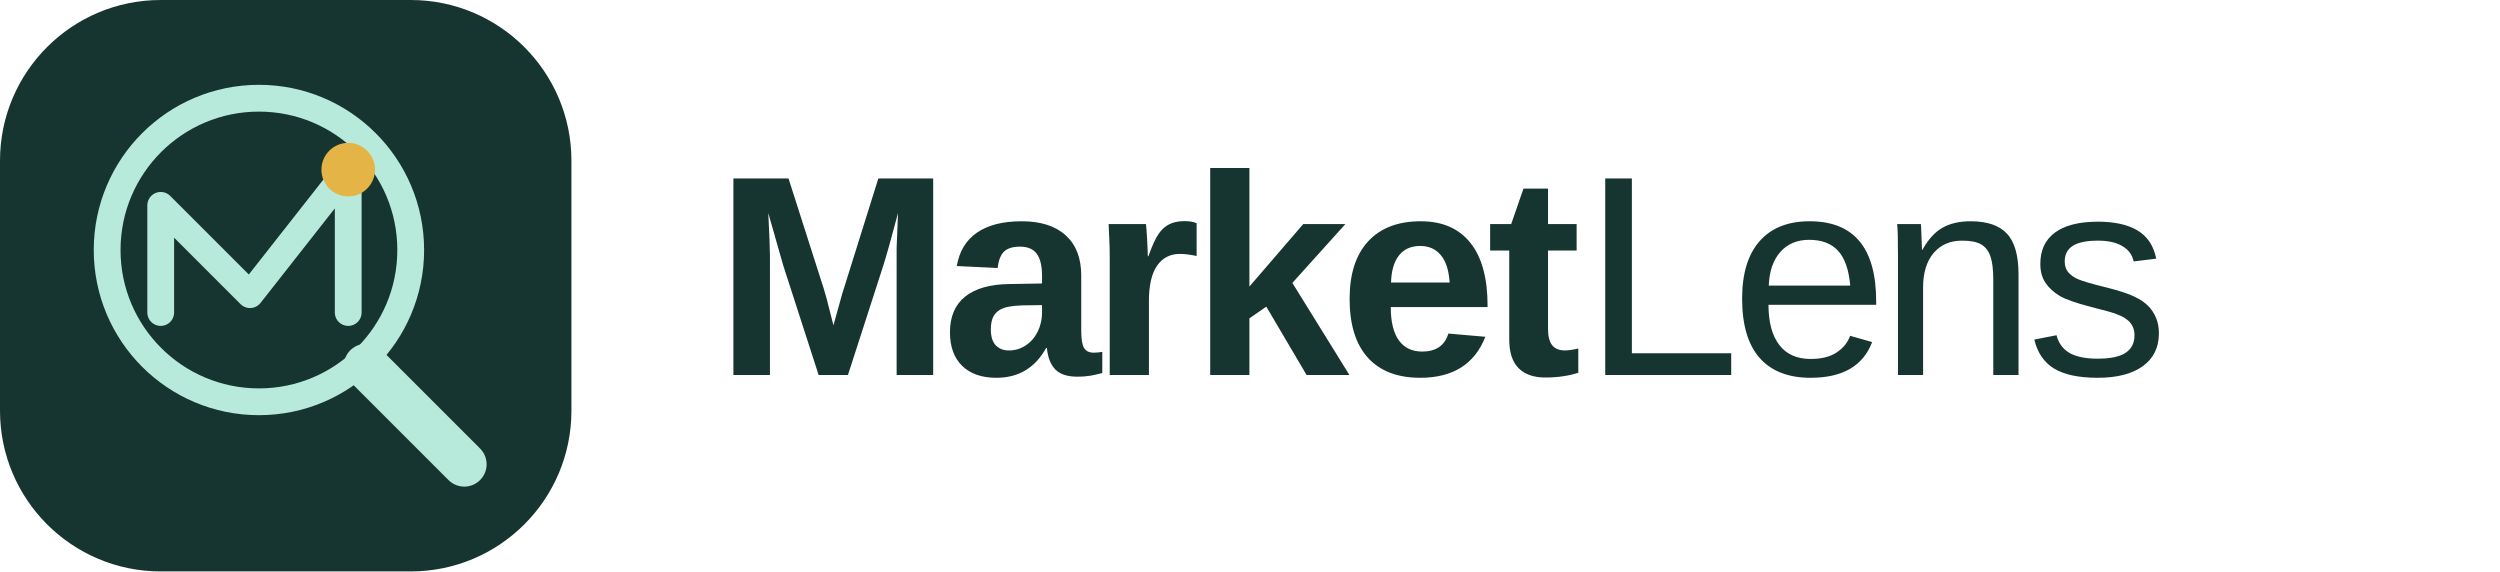
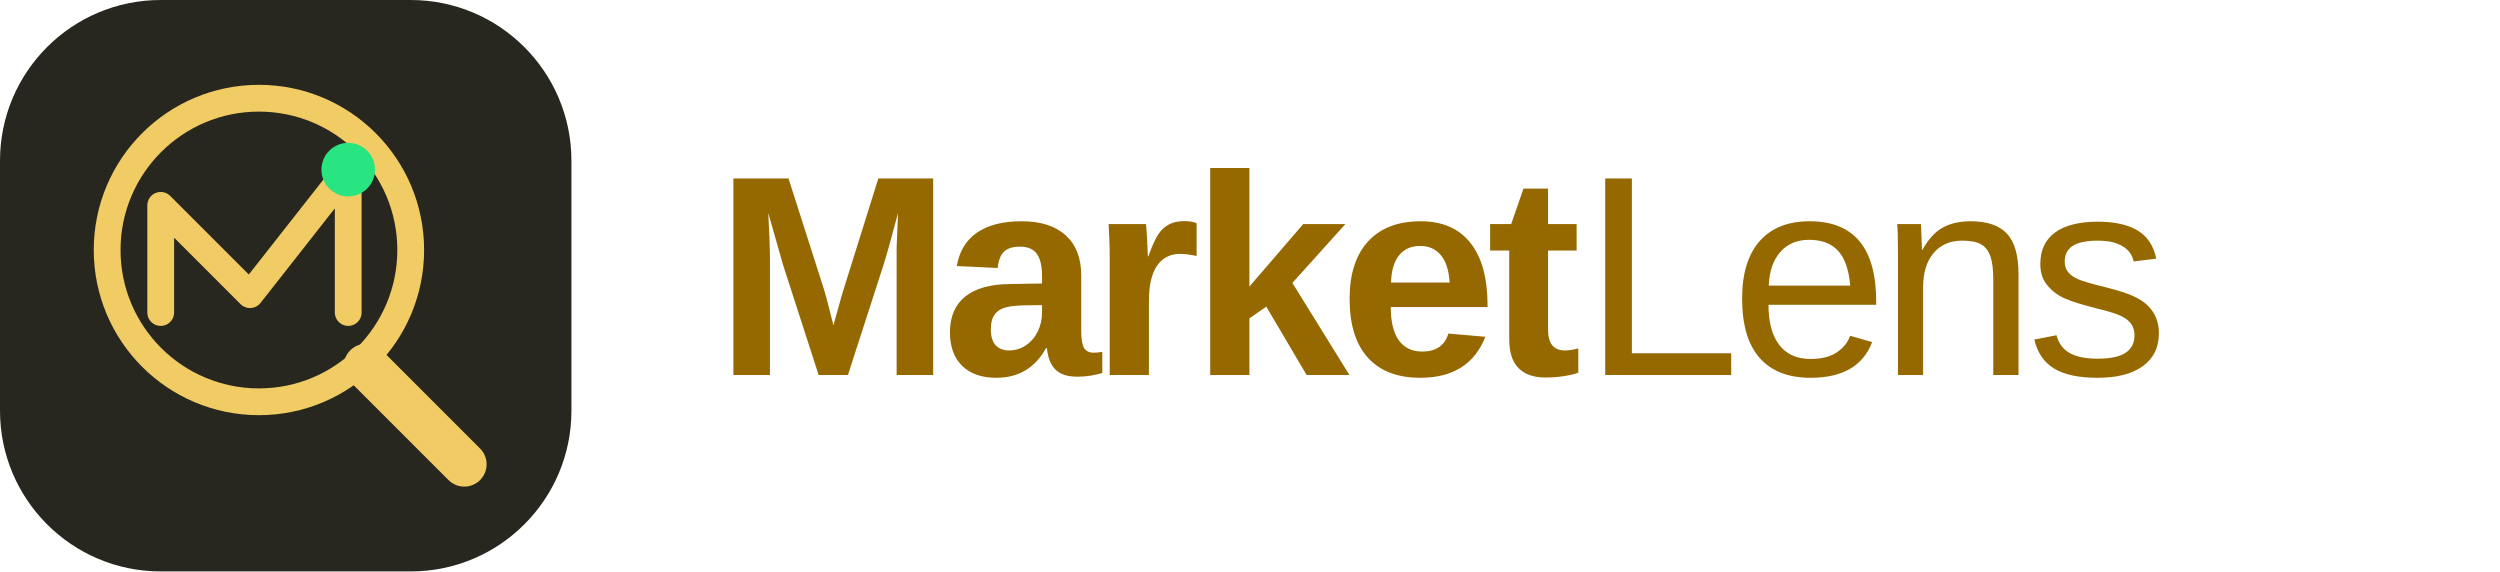
<svg xmlns="http://www.w3.org/2000/svg" width="280" height="64" viewBox="0 0 280 64" fill="none" role="img" aria-labelledby="title">
-   <rect width="64" height="64" rx="18" fill="#173530" />
-   <circle cx="29" cy="28" r="17" stroke="#B8EADB" stroke-width="3" />
-   <path d="m41 41 11 11" stroke="#B8EADB" stroke-width="5" stroke-linecap="round" />
-   <path d="M18 35V23l10 10 11-14v16" stroke="#B8EADB" stroke-width="3" stroke-linecap="round" stroke-linejoin="round" />
-   <circle cx="39" cy="19" r="3" fill="#E5B446" />
-   <text x="80" y="42" fill="#173530" font-family="Segoe UI,Arial,sans-serif" font-size="32" font-weight="700" letter-spacing="-1.2">Market<tspan font-weight="400">Lens</tspan>
+   <rect width="64" height="64" rx="18" fill="#28271F" />
+   <circle cx="29" cy="28" r="17" stroke="#F1CC64" stroke-width="3" />
+   <path d="m41 41 11 11" stroke="#F1CC64" stroke-width="5" stroke-linecap="round" />
+   <path d="M18 35V23l10 10 11-14v16" stroke="#F1CC64" stroke-width="3" stroke-linecap="round" stroke-linejoin="round" />
+   <circle cx="39" cy="19" r="3" fill="#29E581" />
+   <text x="80" y="42" fill="#956900" font-family="Segoe UI,Arial,sans-serif" font-size="32" font-weight="700" letter-spacing="-1.2">Market<tspan font-weight="400">Lens</tspan>
  </text>
</svg>
